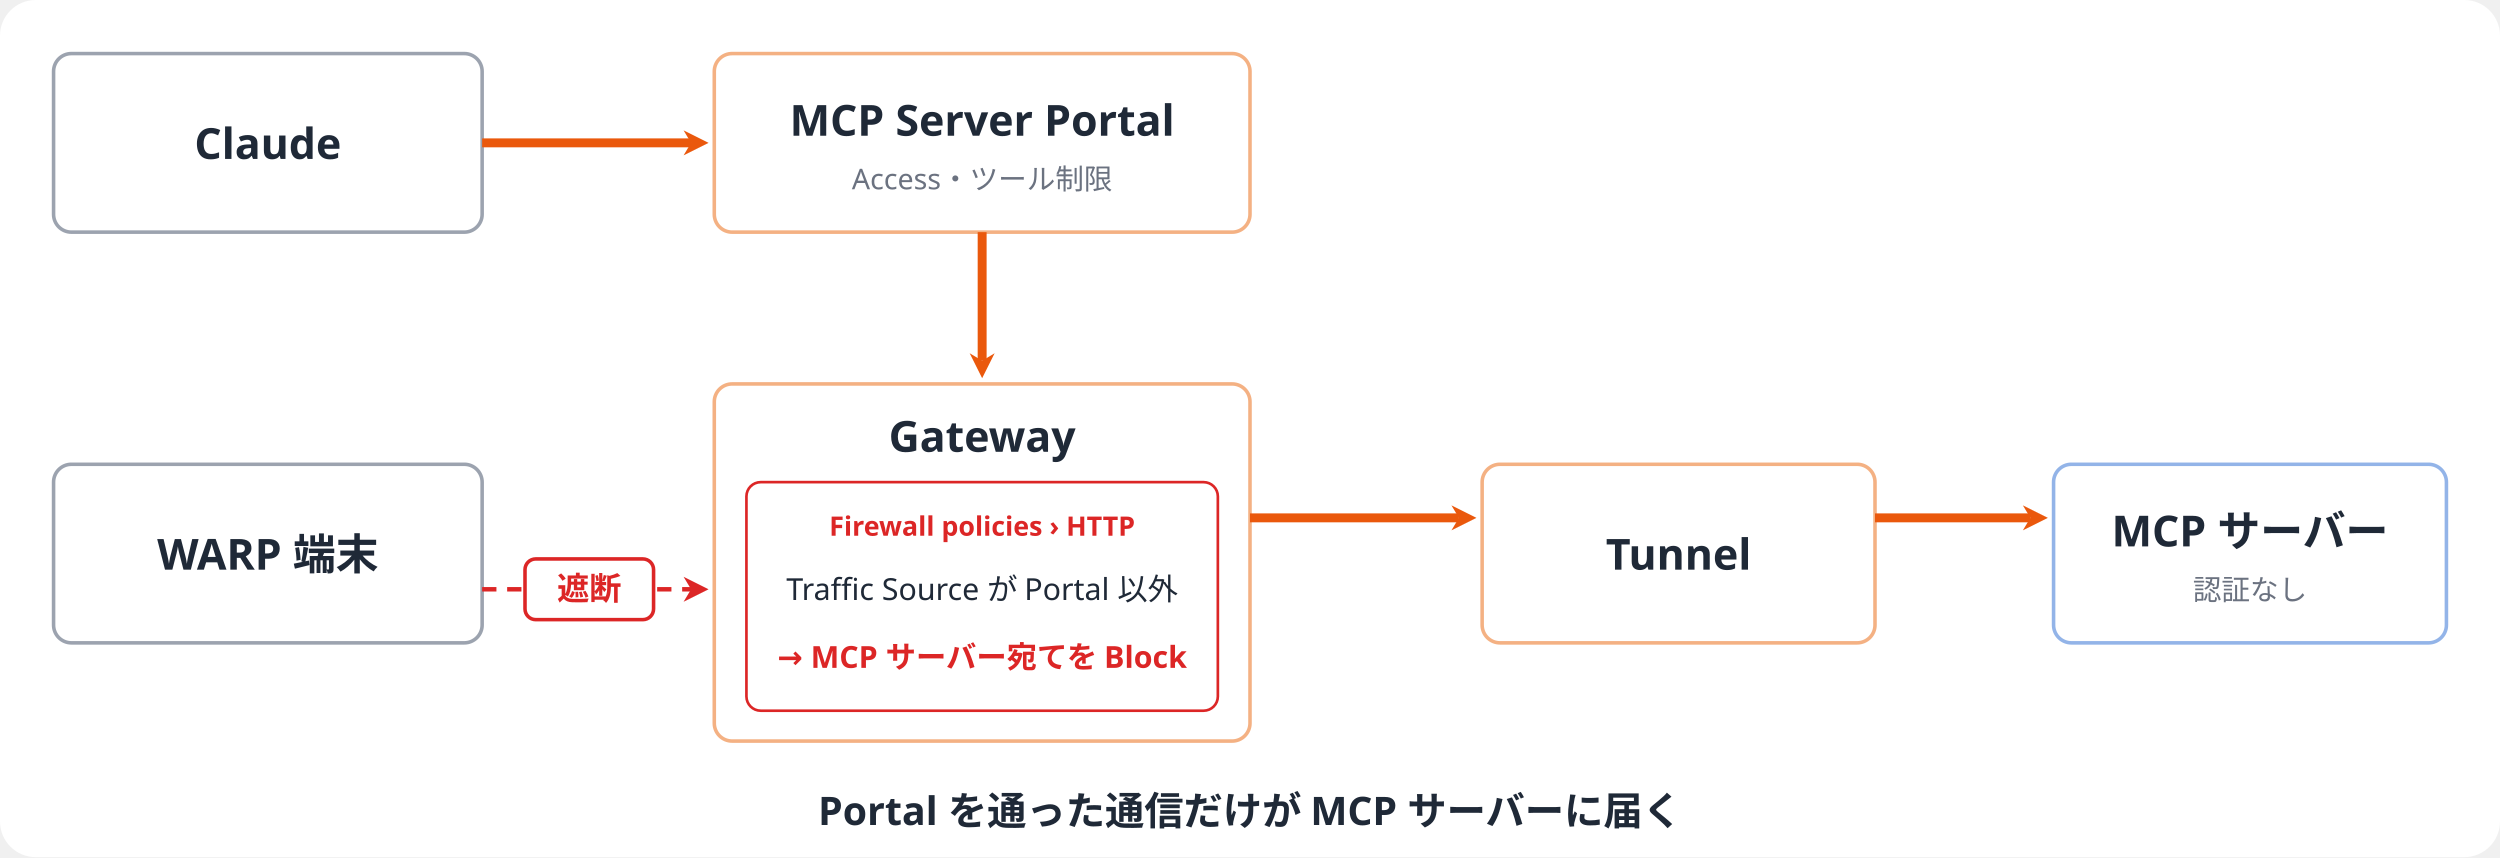
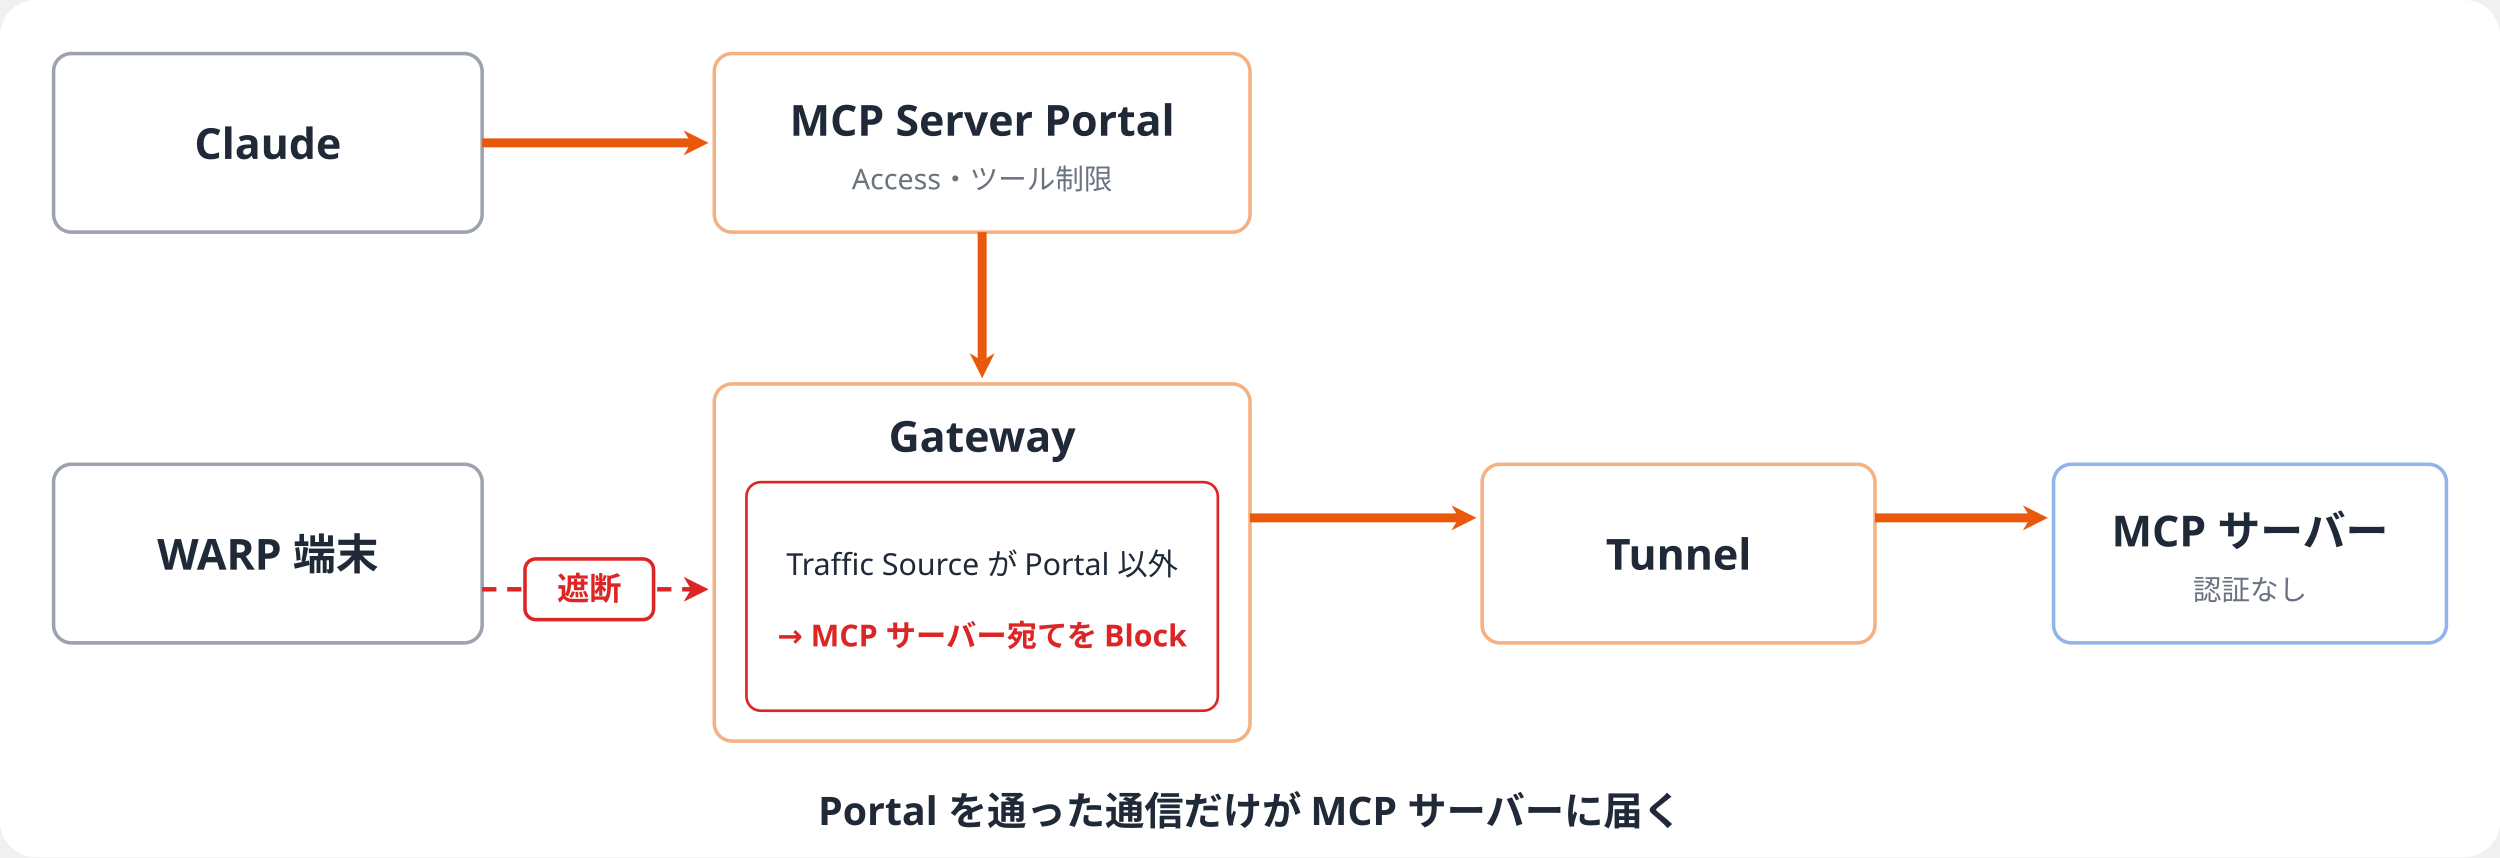
<svg xmlns="http://www.w3.org/2000/svg" width="1400" height="480" viewBox="0 0 1400 480">
  <defs>
    <marker id="a9CA3AF" viewBox="0 0 10 10" refX="3" refY="5" markerWidth="14" markerHeight="14" markerUnits="userSpaceOnUse" orient="auto">
      <path d="M0,0 L10,5 L0,10 L3,5 z" fill="#9CA3AF" />
    </marker>
    <marker id="aEA580C" viewBox="0 0 10 10" refX="3" refY="5" markerWidth="14" markerHeight="14" markerUnits="userSpaceOnUse" orient="auto">
      <path d="M0,0 L10,5 L0,10 L3,5 z" fill="#EA580C" />
    </marker>
    <marker id="aDC2626" viewBox="0 0 10 10" refX="3" refY="5" markerWidth="14" markerHeight="14" markerUnits="userSpaceOnUse" orient="auto">
      <path d="M0,0 L10,5 L0,10 L3,5 z" fill="#DC2626" />
    </marker>
    <marker id="a6B7280" viewBox="0 0 10 10" refX="3" refY="5" markerWidth="14" markerHeight="14" markerUnits="userSpaceOnUse" orient="auto">
      <path d="M0,0 L10,5 L0,10 L3,5 z" fill="#6B7280" />
    </marker>
  </defs>
  <rect width="1400" height="480" rx="20" fill="#FFFFFF" />
  <g>
    <rect x="30" y="30" width="240" height="100" rx="10" fill="#FFFFFF" stroke="#9CA3AF" stroke-width="2" />
    <text x="150.0" y="89.0" font-family="'BIZ UDPGothic', 'Hiragino Sans', sans-serif" font-size="24" font-weight="700" fill="#1F2937" text-anchor="middle">Claude</text>
  </g>
  <g>
    <rect x="30" y="260" width="240" height="100" rx="10" fill="#FFFFFF" stroke="#9CA3AF" stroke-width="2" />
    <text x="150.0" y="319.0" font-family="'BIZ UDPGothic', 'Hiragino Sans', sans-serif" font-size="24" font-weight="700" fill="#1F2937" text-anchor="middle">WARP 端末</text>
  </g>
  <g>
    <rect x="400" y="30" width="300" height="100" rx="10" fill="#FFFFFF" stroke="#F4B183" stroke-width="2" />
    <text x="550.0" y="76.0" font-family="'BIZ UDPGothic', 'Hiragino Sans', sans-serif" font-size="24" font-weight="700" fill="#1F2937" text-anchor="middle">MCP Server Portal</text>
    <text x="550.0" y="106.0" font-family="'BIZ UDPGothic', 'Hiragino Sans', sans-serif" font-size="16" font-weight="400" fill="#6B7280" text-anchor="middle">Access・ツール制限</text>
  </g>
  <rect x="400" y="215" width="300" height="200" rx="10" fill="#FFFFFF" stroke="#F4B183" stroke-width="2" />
  <text x="550" y="253" font-family="'BIZ UDPGothic', 'Hiragino Sans', sans-serif" font-size="24" font-weight="700" fill="#1F2937" text-anchor="middle">Gateway</text>
  <rect x="418" y="270" width="264" height="128" rx="8" fill="#FFFFFF" stroke="#DC2626" stroke-width="1.5" />
-   <text x="550" y="300" font-family="'BIZ UDPGothic', 'Hiragino Sans', sans-serif" font-size="15" font-weight="700" fill="#DC2626" text-anchor="middle">Firewall policies › HTTP</text>
-   <text x="550" y="336" font-family="'BIZ UDPGothic', 'Hiragino Sans', sans-serif" font-size="17" font-weight="500" fill="#1F2937" text-anchor="middle">Traffic Source が Portal 以外</text>
-   <text x="550" y="374" font-family="'BIZ UDPGothic', 'Hiragino Sans', sans-serif" font-size="17" font-weight="700" fill="#DC2626" text-anchor="middle">→ MCP サーバー宛てを Block</text>
+   <text x="550" y="322" font-family="'BIZ UDPGothic', 'Hiragino Sans', sans-serif" font-size="17" font-weight="500" fill="#1F2937" text-anchor="middle">Traffic Source が Portal 以外</text>
+   <text x="550" y="362" font-family="'BIZ UDPGothic', 'Hiragino Sans', sans-serif" font-size="17" font-weight="700" fill="#DC2626" text-anchor="middle">→ MCP サーバー宛てを Block</text>
  <g>
    <rect x="830" y="260" width="220" height="100" rx="10" fill="#FFFFFF" stroke="#F4B183" stroke-width="2" />
    <text x="940.0" y="319.0" font-family="'BIZ UDPGothic', 'Hiragino Sans', sans-serif" font-size="24" font-weight="700" fill="#1F2937" text-anchor="middle">Tunnel</text>
  </g>
  <g>
    <rect x="1150" y="260" width="220" height="100" rx="10" fill="#FFFFFF" stroke="#93B4E8" stroke-width="2" />
    <text x="1260.0" y="306.0" font-family="'BIZ UDPGothic', 'Hiragino Sans', sans-serif" font-size="24" font-weight="700" fill="#1F2937" text-anchor="middle">MCP サーバー</text>
    <text x="1260.0" y="336.0" font-family="'BIZ UDPGothic', 'Hiragino Sans', sans-serif" font-size="16" font-weight="400" fill="#6B7280" text-anchor="middle">認証なし</text>
  </g>
  <path d="M270,80 L387,80" fill="none" stroke="#EA580C" stroke-width="5" opacity="1" marker-end="url(#aEA580C)" />
  <path d="M550,130 L550,202" fill="none" stroke="#EA580C" stroke-width="5" opacity="1" marker-end="url(#aEA580C)" />
  <path d="M700,290 L817,290" fill="none" stroke="#EA580C" stroke-width="5" opacity="1" marker-end="url(#aEA580C)" />
  <path d="M1050,290 L1137,290" fill="none" stroke="#EA580C" stroke-width="5" opacity="1" marker-end="url(#aEA580C)" />
  <path d="M270,330 L387,330" fill="none" stroke="#DC2626" stroke-width="2.5" stroke-dasharray="8 6" opacity="1" marker-end="url(#aDC2626)" />
  <rect x="294" y="313" width="72" height="34" rx="6" fill="#FFFFFF" stroke="#DC2626" stroke-width="2" />
  <text x="330" y="336" font-family="'BIZ UDPGothic', 'Hiragino Sans', sans-serif" font-size="18" font-weight="700" fill="#DC2626" text-anchor="middle">遮断</text>
  <text x="700.0" y="462" font-family="'BIZ UDPGothic', 'Hiragino Sans', sans-serif" font-size="22" font-weight="700" fill="#1F2937" text-anchor="middle">Portal を通った通信だけが MCP サーバーに届く</text>
</svg>
